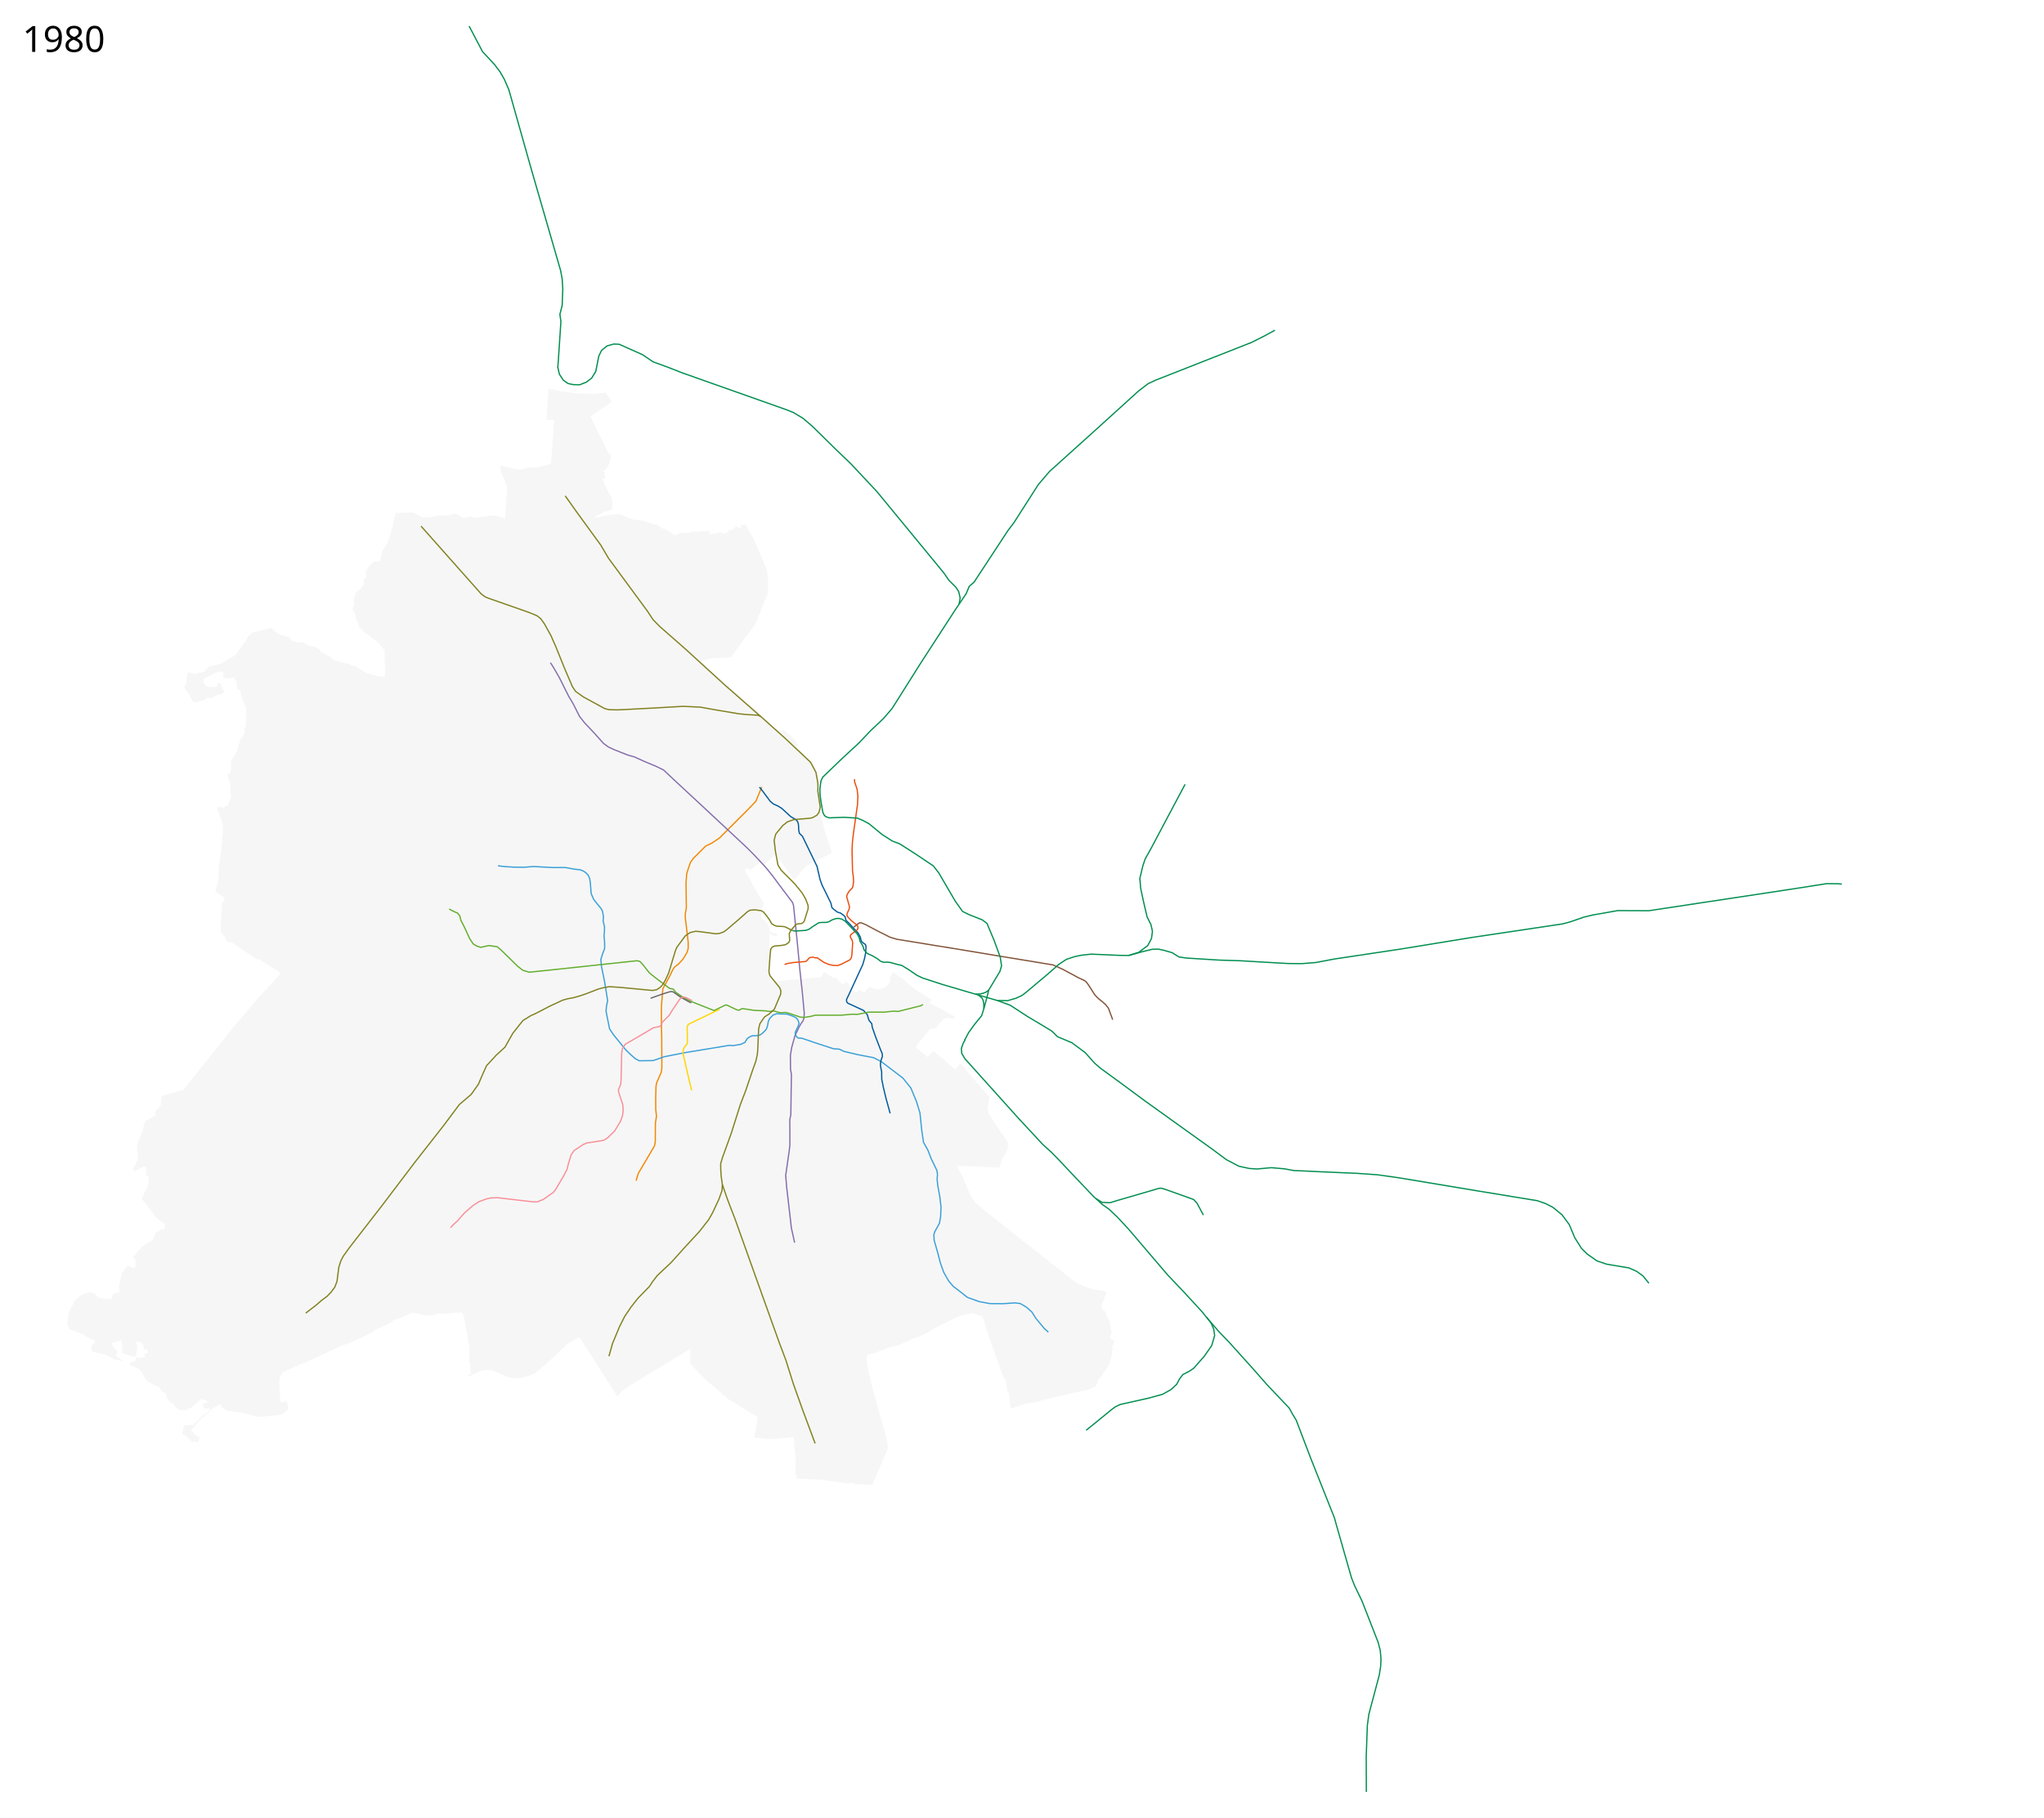
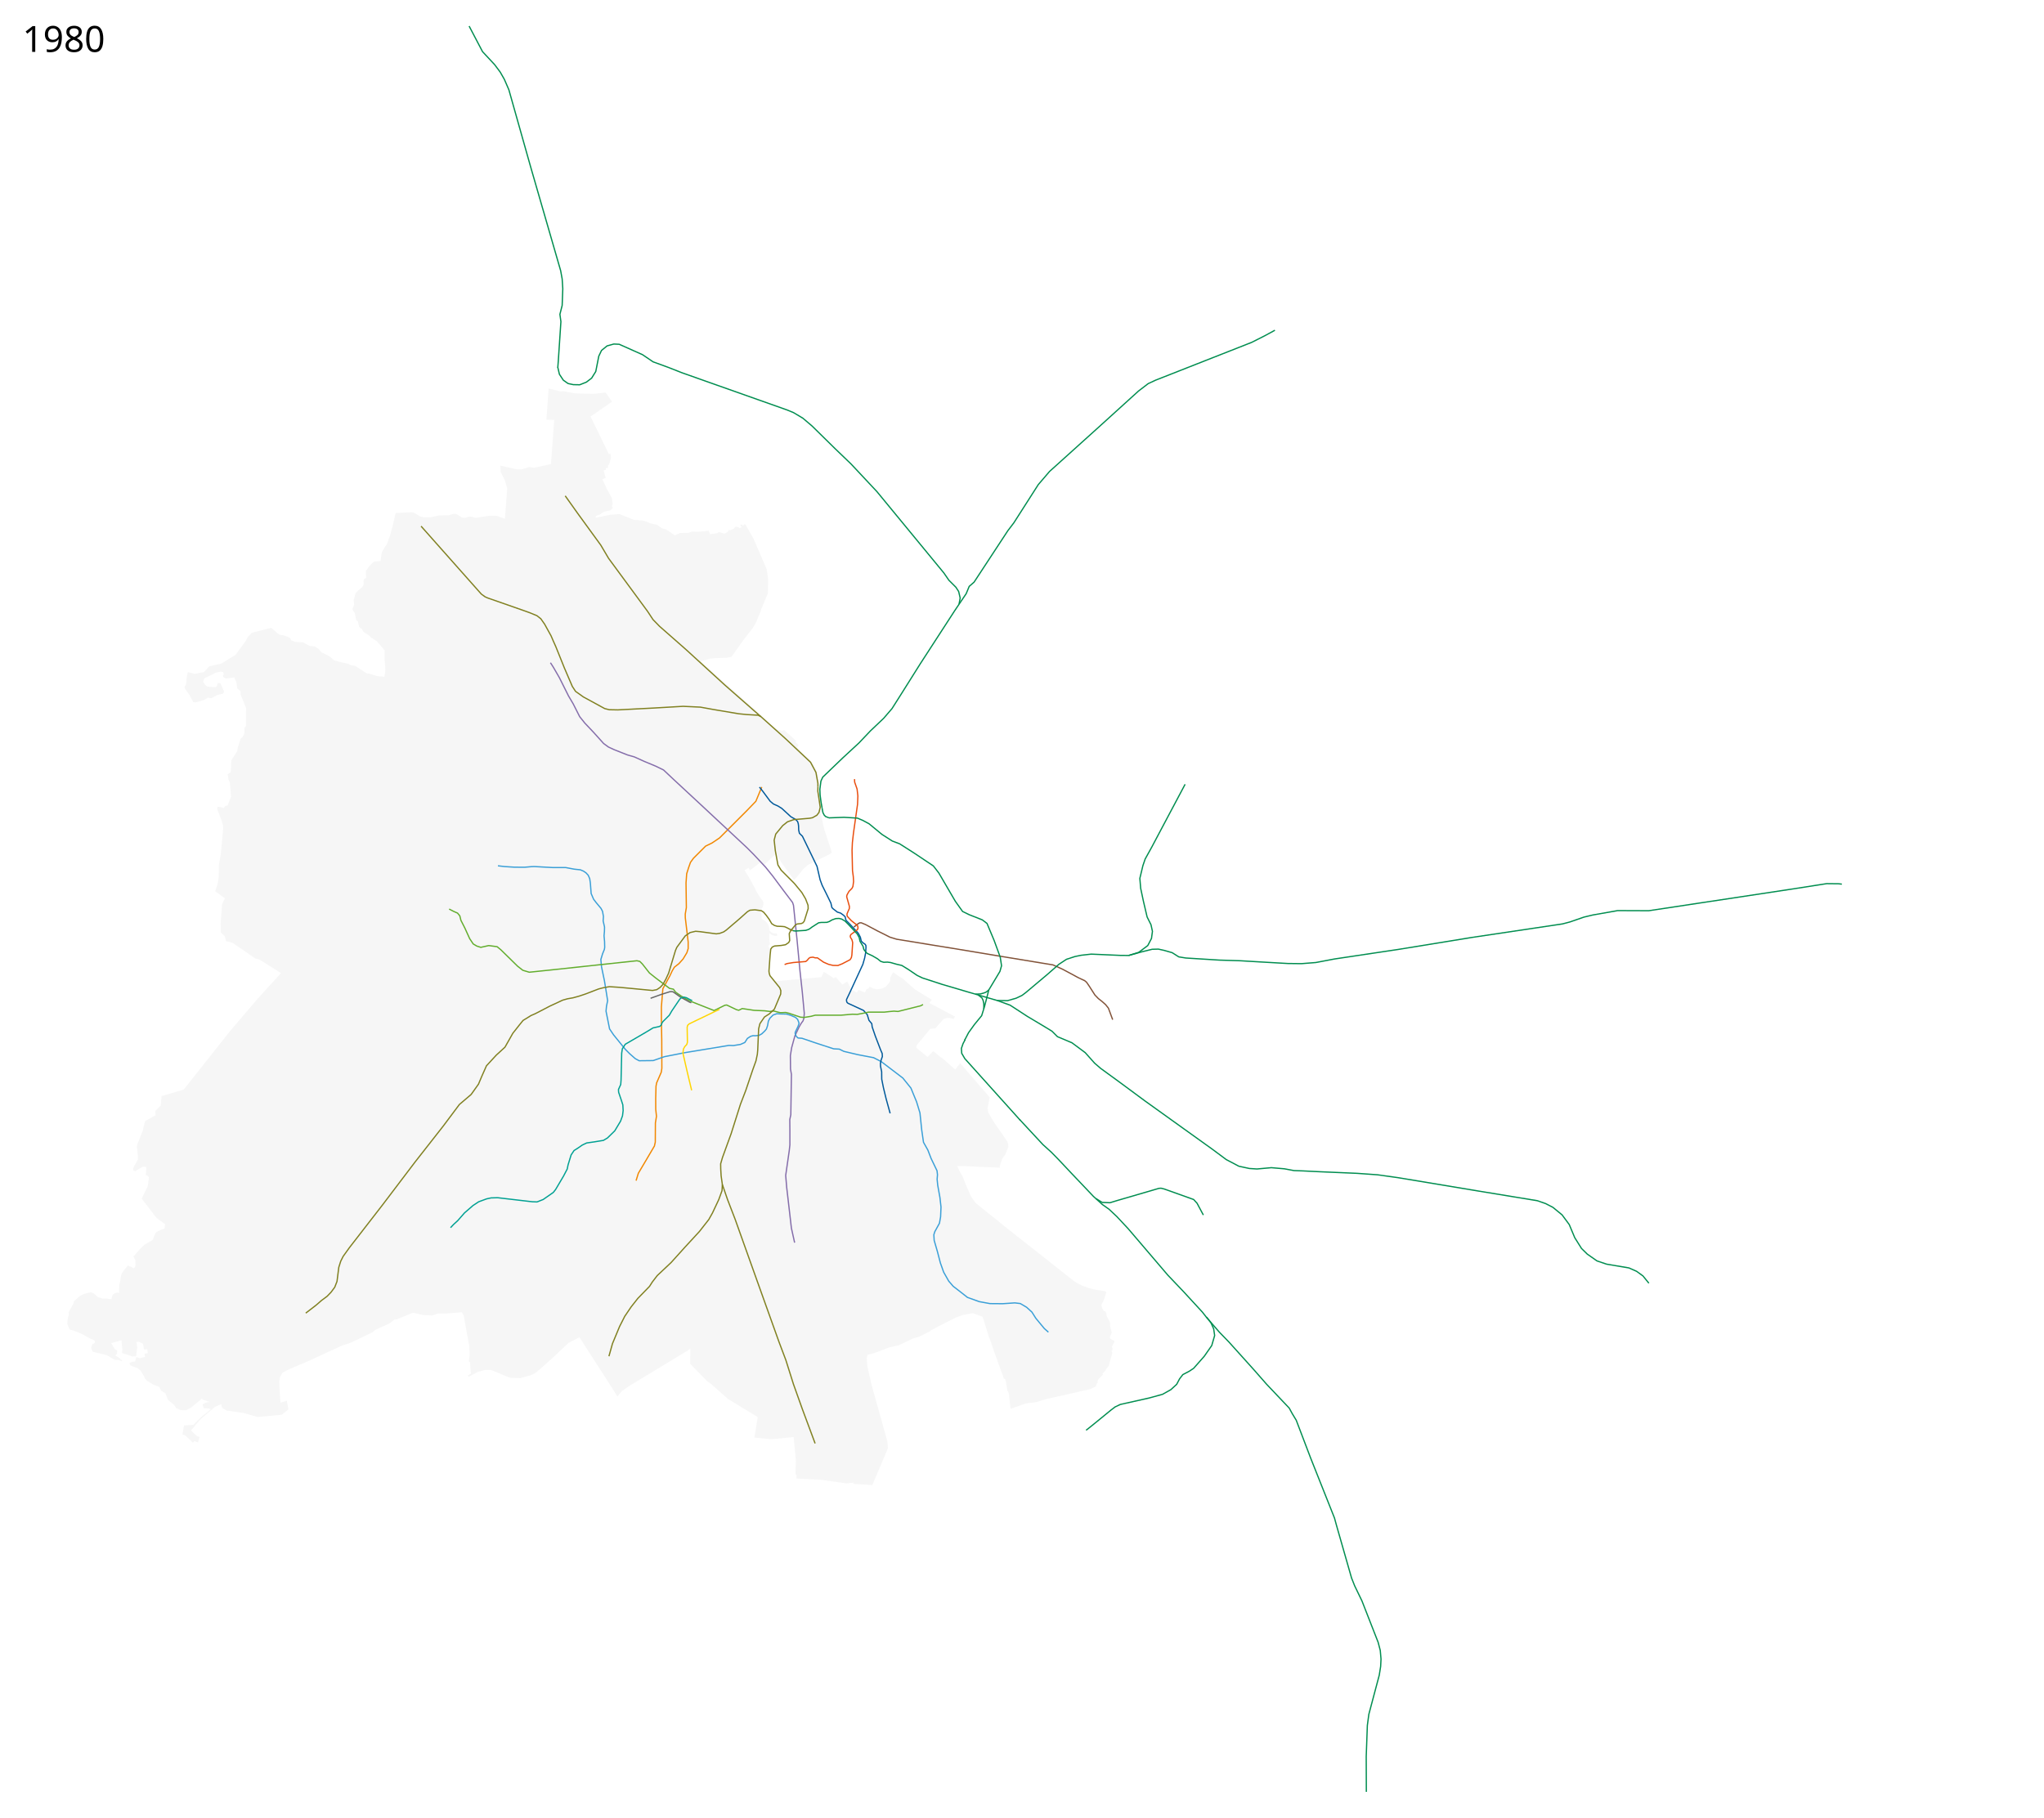
<svg xmlns="http://www.w3.org/2000/svg" width="8150" height="7250" viewBox="-1310, -2510, 8150, 7250">
  <path d="m1834.765 1200.32 6.541-8.839 3.652 1.915 5.54-5.804 4.42 1.768 10.43-2.122h.884l.883 10.607-6.54.707-7.075-1.36-3.418 10.06-2.235-.745z" style="fill:#f6f6f6;fill-opacity:1;stroke:#f6f6f6" />
  <path d="m-75.489 66.317-25.102-14.218-31.577-2.166-15.653-5.596-7.233-11.383-23.093-8.925-18.2-2.944-32.312-27.13-77.228 19.523-15.066 15.475-11.55 20.506-38.032 52.004-57.47 35.025-47.882 11.022-20.664 22.515-35.462 7.491-29.1-7.032-3.909 17.96-2.978 31.493-5.325 7.183-.342 7.458 20.281 28.867 13.67 26.694 10.918.89 33.473-9.763 13.947-8.87 13.98 1.961 23.695-12.69 22.26-5.089 5.605-6.92-15.149-34.629-10.245-1.645-3.947 12.025-4.928 4.478-16.645-.185-17.379-1.602-6.831-6.083-8.854-12.429 1.734-8.582 4.733-7.237 10.118-4.037 20.852-10.215 12.35-6.771 20.59-4.515 9.346 2.363 2.328 8.69-3.014 4.755.352 5.152 9.657 6.853 35.15-4.46 2.986 9.387 4.985 7.708 3.256 26.59 13.63 11.192-.08 12.814 22.151 54.945-.901 46.795.445 23.398-6.532 9.653.857 17.776-7.04 16.23-9.157 8.416-10.444 33.503-2.82 15.488-23.357 36.519-2.396 47.495-12.11 8.5 3.564 22.17 5.38 11.367 4.456 55.97-13.575 33.973-10.557 3.928-4.463 6.844-24.996-5.473-1.56 9.887 16.76 44.12 6.416 20.465.36 16.755-9.534 100.552-7.363 40.013-.469 47.914-3.994 25.402-9.975 33.471 8.322 5.313 30.262 21.85-11.466 22.927-5.563 78.592.878 35.01 15.55 14.46 5.23 19.802 24.935 6.092 91.23 62.924 16.01 3.95 86.864 54.451-91.95 100.816-111.285 130.409-184.746 233.255-88.306 26.102-3.101 37.604-22.092 21.763 1.023 17.176-38.152 21.215-3.37 2.527-4.351 16.31-4.493 19.484-17.01 43.763-5.558 12.715-1.117 7.915 3.665 38.74-.281 14.254-6.528 12.415-8.105 13.169-3.94 9.343.15 5.385 2.683 3.771 5.455 1.764 27.212-15.859 6.5-2.395 10.602 1.765-1.619 33.155 7.166 1.49 4.943 5.716-4.764 35.704-24.13 49.747 59.35 77.553 33.936 24.99-2.43 17.21-14.5 5.09-18.882 9.089-7.799 15.116-5.266 15.51-33.96 19.75-16.699 16.517-26.872 30.636 7.68 13.924.77 20.956-1.882 6.728-5.143 4.837-23.421-11.168-14.012 17.204-9.495 12.922-4.254 12.165-2.406 18.669-4.696 17.764-.028 30.66-8.265-1.055-7.106 1.768-9.029 5.576-3.95 7.183-2.575 11.626-9.415-.466-7.624-1.916-18.267-.129-18.281-5.415-15.98-14.498-11.596-5.276-15.177 3.029-16.414 5.072-15.5 8.726-20.836 19.051-1.219 7.482-19.902 35.946.41 10.305-3.294 10.69-1.943 13.455-.724 10.415 3.376 11.633 6.403 13.105 13.488 3.316 34.372 13.814 33.19 18.72 11.277 4.128 4.85 2.8 3.42 4.182-.268 4.122-2.882 3.588-7.138 3.78-3.364 8.087-1.311 7.765 6.056 13.994 56.58 14.078 30.517 18.074 17.793 1.244 10.64 4.394 2.128-3.735-8.679-3.997-.576-3.396-18.473-12.05 7.152-6.816.32-12.564-8.764-4.658-15.085-24.793 40.804-11.469 3.64 34.596-.846 16.35 40.128 13.45 15.508-.416 4.83-37.155-3.52-20.146 9.753-.504 16.627 7.854 4.056 23.142 12.48-1.347 2.7 15.48-13.234 2.89 1.974 12.535-20.547 4.818-14.164-4.536-3.15 10.751-1.26 6.524-15.537 2.692-7.026 4.372 2.851 8.622 30.368 12.216 9.768 7.831 14.27 22.73 4.704 10.463 8.164 8.894 25.721 15.244 22.08 8.232 8.168 15.682 16.832 10.336 10.473 26.134 24.935 20.564 7.517 12.203 18.123 7.92 20.813 1 22.755-12.5 40.491-33.936 4.789 4.052 26.415 8.96-15.209 2.937-13 6.55 5.032 15.563 15.798.49 12.517 3.46-37.378 30-32.897 32.46-36.95 2.417-6.218 36.072 10.614 3.117 31.751 29.893 4.313-6.948 15.096 4.955 6.771-21.408-10.497-3.027-23.982-22.534 35.814-43.057 59.642-51.425 24.826-10.99 3.857 15.004 18.273 10.92 67.45 9.575 55.282 16.046 96.491-9.024 26.643-21.013-6.268-34.946-25.226 7.519-2.64-34.892-2.423-48.905 3.355-18.672 9.763-16.67 28.614-15.207 66.01-27.451 143.449-65.896 33.164-10.584 88.346-42.504 10.412-9.257 57.98-26.413 17.394-14.173 11.596-1.933 48.317-19.97 15.461-5.799 39.298 9.02 37.365 1.932 21.903-7.73h29.634l66.355-5.155 7.087 12.885 22.547 123.69 1.289 33.5-3.221 25.77 4.51 3.864 3.666 45.036-12.35 7.568 3.275 5.296 35.85-19.52 29.241-7.903 23.918-.1 29.32 11.783 38.142 16.157 12.457 3.708 37.82.854 39.72-11.023 19.258-9.109 21.237-17.72 51.103-45.443 59.124-56.22 44.604-23.476 118.29 183.861 33.05 52.432 18.46-22.047 27.085-18.789 233.852-141.729 11.596-7.73-.644 59.912 68.288 70.22 13.528 9.02 67.51 60.047 120.009 73.514-13.43 81.462 68.73 6.502 87.885-8.55 8.837 94.576-1.6 51.593 3.71 6.75.177 12.445 97.727 4.967 102.156 14.556 28.615-3.422-1.62 5.101 75.634 4.864 62.332-146.815-2.297-26.923-62.493-224.24-17.31-74.707-2.733-33.254 2.733-13.21 27.788-7.289 58.763-22.321 38.72-8.655 59.22-28.243 20.955-5.467 41.909-20.954 6.833-5.467 20.954-10.933 13.667-7.288 64.23-32.343 29.154-10.477 38.265-6.833 39.176 14.121 24.599 78.808 11.843 31.887 7.289 22.321 40.998 113.884 5.466 2.277 1.823 6.378 6.833 39.631 5.737 9.805 6.75 62.096 61.421-21.423 40.61-5.024 37.696-11.603 178.057-40.579 22.455-10.48 2.59-9.213 5.466-7.288-2.277-4.556 4.1-7.288 18.22-18.677-1.821-5.01 10.021-8.656 4.556-8.655 10.477-13.21 8.2-29.155 5.922-22.321-3.645-7.289 3.645-3.188 1.366-8.2-3.189-5.922 11.389-22.321-17.31-9.11-2.278-6.378 7.744-17.766-6.378-26.877v-8.655l-1.822-10.477-4.555-5.922-8.2-16.855-.455-9.11-4.555-7.744-5.011-.456-7.744-12.3-2.734-12.299 10.933-21.865 4.1-13.666 5.01-16.855-5.01-2.278-39.176-6.377-25.054-5.922-29.155-10.933-20.499-10.477-19.587-14.122-97.03-76.985-124.815-97.94-135.75-108.872-23.232-18.677-12.755-16.4-10.022-15.943-15.032-35.076-15.944-39.176-15.032-27.332-6.378-15.033h22.321l147.138 6.378.455-7.744 9.11-27.788 13.211-18.221 3.645-10.478 7.744-18.221-.911-10.933-3.19-10.933-53.297-76.985-22.32-37.81-3.19-19.132 8.656-41.909-12.755-15.032-82.907-95.662-21.866-25.966-20.043 25.51-47.376-41.91-14.577-10.476-25.51-21.41-22.777 23.687-44.187-36.442-.455-5.467 1.822-5.466 53.753-65.142 19.588-1.366 33.254-37.354 14.577-5.01 12.071 1.143 13.888 3.527 4.84-9.762-102.473-54.147 10.258-12.665-22.898-13.94-43.115-26.532-25.018-21.304-24.481-22.92-20.17-11.711-18.27-13.56-6.021 10.59-5.922 11.843v9.111l-.911 6.377-11.844 14.578-4.555 4.555-14.122 7.744-11.844 2.278-9.566.91-14.577-2.732-15.033-7.745-5.01 8.2-6.378 1.367-6.833 13.666-25.966-10.022-5.922 10.477-22.32-11.844-16.4-32.343-19.588 12.3-26.42-30.065-7.29 5.01-28.243-18.676-11.843-6.833-9.567 20.954-189.957 16.855-9.94-11.795-3.726-6.426-5.922-10.478-.911-11.388 1.822-42.82 3.644-23.688.911-24.143-3.644-2.734-3.189-5.466 1.822-5.466 4.1-5.011-1.366-6.378-1.823-15.488.456-20.499 11.52 7.42 11.244 2.997 8.443-.122-.753-9.763-12.501-.328-8.924-2.918-7.634-6.861-2.86-16.68-4.252-10.416-8.149-10.091-10.75-6.883-5.7-3.729-.966-8.604-.098-32.901 5.38-6.191 2.396-8.208-.29-10.546-2.41-6.163-8.864-10.574-16.04-25.285-8.099-17.188-17.323-32.294-9.978-16.305-11.893-19.379 15.023-10.104 6.3 9.576 40.909-30.6 11.918 12.884 50.25-47.673 10.629 16.106 16.75 25.769 43.485 59.912 3.543.967 17.716-20.616 17.072-21.259 19.004-16.75 78.596-38.653 16.105-8.697-1.288-8.053-29.312-88.902-14.173-64.423 5.3-1.119-11.202-80.26.168-32.803-3.376-20.015-5.727-30.363-22.843-39.882-16.46-17.233-26.302-22.677-8.431-9.08-6.052-6.193 7.744-8.883-13.21-12.983 3.644-4.1-48.97-44.187-7.289 4.1-24.143-7.516-29.154-25.738-15.944-14.805-25.282-23.915-71.975-65.597-44.186-38.265-58.536-51.703-55.576-49.653 4.1-1.367 32.115-9.11 18.905-2.05 23.688-.911 23.004-.911 19.816-3.19 4.555-5.238 45.326-63.775 34.62-44.186 10.478-16.855 5.922-11.844 16.627-39.86 1.366-6.832 27.63-65.455.834-56.144-5.486-38.824-52.262-121.528-31.313-55.614-3.556-4.05-7.263 6.2-6.558-4.653-4.61 3.279 5.334 6.935-7.252 4.958-7.669-5.06-9.714-.858-6.65 7.686-11.985 5.624-8.275-.19-4.284 8.09-12.946 6.324-22.62-6.587-5.219 4.713-29.813 4.05-4.145-13.446-43.083 3.803-22.983-.787-15.538 5.104-34.084.597-19.338 9.41-35.76-23.511-15.452-4.105-19.452-14.071-28.209-6.487-25.233-10.325-40.32-3.588-56.927-22.778-37.075 2.776-58.542 12.309 2.107-8.006 15.523-5.446 16.46-10.965 25.658-5.592 9.965-10.625-4.662-5.819 3.519-9.04-3.925-24.228-20.04-36.8-17.234-37.358 13.212-5.09-8.156-30.344 8.847-2.013.128-7.247 8.087-.527.614-9.463 5.46-8.2 5.974-22.48-1.924-16.867-6.6 1.701-72.746-149.748 85.423-58.974-25.432-36.83-48.181 5.425-74.41-1.951-46.002-8.542-9.88.903-48.743-11.425-8.87 124.033 31.26.967-13.075 176.009-67.894 14.887-18.555-2.977-31.655 9.573-16.845-.035-66.816-15.22 1.087 25.107 16.992 33.603 9.245 32.708-9.144 120.536-35.447-12.302-26.628.443-26.673 3.957-27.018 4.045-23.394-5.234-19.533 5.348-12.007-.934-23.408-14.565-10.578-.345-22.181 6.032-34.612.222-34.459 7.252-29.853-.021-11.044-2.514-23.534-14.39-11.68-3.191-43.6 2.445-20.39 1.214-4.333 19.215-8.827 38.788-9.325 32.293-11.331 32.128-11.947 17.538-9.226 16.746-4.774 34.481-24.848 1.98-6.024 3.667-15.31 16.56-12.915 17.843 1.592 26.471-7.976 5.248-2.514 7.129.823 11.584-1.76 6.743-4.445 6.509-18.127 15.63-8.335 9.485-7.111 26.812 1.479 18.689-6.037 15.303.653 5.95 8.682 12.702 4.562 26.146 7.089 6.342 5.309 22.124 10.916 8.36 5.439 10.727 25.305 16.178 3.128 4.97 26.488 17.5 30.128 35.605-.011 37.105 3.066 39.694-3.772 28.573-29.94-2.877-26.611-8.83-14.577-2.279-45.554-29.61-16.855-2.277-11.843-6.377-27.788-5.922-28.243-7.745-18.221-16.399-31.888-15.488-11.388-14.121-16.4-9.567Z" style="fill:#f6f6f6;fill-opacity:1;stroke:none;stroke-linejoin:round" />
  <path style="fill:none;stroke:#f18700;stroke-width:5;stroke-linecap:butt;stroke-linejoin:round;stroke-miterlimit:4;stroke-dasharray:none;stroke-opacity:1" d="m1226.223 2198.427 9.018-29.41 29.627-50.008 34.49-58.667 3.456-15.58.458-76.561 4.278-26.193-2.959-28.156-.135-44.346 1.258-47.88 2.448-13.077 18.398-42.355 2.437-15.527-.412-114.006-1.387-73.115-.091-57.75 5.896-72.72 28.17-51.756 9.173-19.655 8.517-14.413 18.344-14.413 16.378-18.344 15.068-24.895 5.242-16.379v-26.86l-11.354-96.025-.221-15.104 4.368-25.796-1.31-98.271 2.62-36.688 7.862-24.895 7.207-20.31 11.792-16.378 48.48-48.481 25.551-12.448 30.137-20.309 109.408-109.409 35.378-36.688 6.551-15.723 17.034-41.274" />
  <path style="fill:none;stroke:#846daa;stroke-width:5;stroke-linecap:butt;stroke-linejoin:round;stroke-miterlimit:4;stroke-dasharray:none;stroke-opacity:1" d="m884.833 132.937 11.53 18.005 23.835 41.23 36.721 73.442 18.683 31.567 25.768 50.893 20.616 25.77 34.143 36.076 40.586 45.095 19.327 14.173 23.836 10.952 52.182 20.615 27.058 7.73 39.941 18.039 46.384 19.327 30.279 14.817 43.163 40.586 97.921 90.835 76.663 71.509 114.027 106.296 27.057 27.058 47.673 50.893 28.99 36.077 43.163 57.98 35.73 47.117 3.78 11.439 13.96 135.999 11.596 122.402 9.664 88.903 7.844 83.942-1.794 20.083-3.25 9.458-7.1 9.518-8.263 14.218-17.072 36.076-12.884 47.029-5.154 31.567.523 53.832 3.635 20.926-2.399 161.164-4.1 19.326.409 43.67v57.337l-2.577 23.192-14.173 98.566 3.865 46.383 10.952 94.701 7.89 68.674 12.91 58.31" />
  <path style="fill:none;stroke:#3a9fd7;stroke-width:5;stroke-linecap:butt;stroke-linejoin:round;stroke-miterlimit:4;stroke-dasharray:none;stroke-opacity:1" d="m675.437 942.84 26.965 3.105 38.297 2.338 40.194.347 29.488-2.511 12.098-.195 70.662 3.854h52.182l34.144 6.443 24.48 2.577 12.367 5.205 10.158 6.819 9.042 9.88 5.798 13.528 2.577 16.75 3.221 42.518 9.664 22.548 10.307 13.529 19.327 23.192 6.007 11.588 3.656 20.623-1.162 17.717 5.547 24.415-.357 17.415-1.652 17.253 2.134 23.054.513 23.598-1.39 8.031-6.854 16.688-7.086 23.192 2.576 28.99 11.596 55.403 5.798 35.432 7.087 44.451-4.51 21.904-1.932 19.97 14.173 70.865 16.105 23.836 47.028 57.98 17.394 17.395 21.904 19.326 15.461 8.375 56.048-.644 44.45-15.461 81.817-16.106 175.873-28.99 17.394.644 28.345-4.51 17.394-7.73 10.308-16.106 12.498-8.297 9.897-2.793 9.789.263 14.2-1.413 10.964-6.133 11.658-11 6.885-8.31 4.46-13.199 3.278-18.06 5.918-11.585 12.884-12.885 14.817-5.154 17.7.917 20.31.372 16.105 4.51 20.236 8.72 8.754 8.03 5.767 15.356-4.199 12.546-11.018 23.07-.535 5.075 4.187 11.273 7.279 6.857 15.89 1.18 52.85 18.054 73.495 23.974 22.339 1.187 18.33 8.998 56.034 13.173 62.366 11.937 30.278 15.461 86.326 65.71 32.21 39.943 22.549 54.759 13.528 44.45 7.087 68.288 7.086 48.961 17.394 30.923 12.885 33.5 23.623 48.934 1.815 15.872-1.428 18.421 2.403 23.713 8.758 48.68 4.331 38.23-1.618 38.752-4.607 25.73-18.46 33.5-3.866 12.24 1.289 22.548 12.884 44.451 11.867 45.526 13.053 36.76 20.176 35.607 17.946 20.804 17.735 13.66 39.049 30.603 46.843 16.847 42.797 7.867 50.8.41 48.317-3.22 21.903 2.576 25.125 14.817 21.26 19.327 15.46 24.48 34.144 41.23 16.173 14.321" />
  <path style="fill:none;stroke:#815238;stroke-width:5;stroke-linecap:butt;stroke-linejoin:round;stroke-miterlimit:4;stroke-dasharray:none;stroke-opacity:1" d="m3126.728 1556.48-1.247-2.787-15.902-43.151-11.155-13.966-14.283-12.738-14.757-11.565-13.626-14.132-23.155-36.148-10.314-14.933-7.22-6.048-25.307-11.874-63.706-34.216-37.767-16.95-48.838-7.98-160.803-26.421-194.513-32.343-70.608-11.388-148.048-24.144-26.877-8.2-50.653-25.356-47.086-25.056-16.291-6.778-6.26-.025-5.658 2.72-5.798 4.51-12.18 9.77" />
  <path style="fill:none;stroke:#00599a;stroke-width:5;stroke-linecap:butt;stroke-linejoin:round;stroke-miterlimit:4;stroke-dasharray:none;stroke-opacity:1" d="m1718.21 629.024 11.776 14.748 31.058 41.783 13.034 10.828 17.697 7.946 15.518 9.664 35.941 33.044 18.979 10.964 7.703 7.7 2.897 8.5 1.307 9.766.5 16.525 2.893 12.71 11.99 11.747 21.51 44.301 36.72 76.018 12.24 53.149 8.053 21.903 17.716 35.755 17.32 35.594 3.987 17.765 5.411 5.392 16.489 12.738 12.647 3.82 10.823 7.795 7.27 6.707 3.407 14.313 12.877 12.725 8.511 8.971 7.692 8.195 19.87 21.64 8.51 15.976 3.405 14.953 5.086 5.824 11.032 7.844 2.518 4.598.335 8.065-1.61 22.226-3.866 19.97-7.086 24.803-51.749 112.171-13.292 27.928.01 5.523 1.547 5.226 3.948 4.06 62.565 28.882 14.624 16.78 6.819 22.584 11.22 13.34 1.506 12.818 12.734 37.045 21.013 54.794 6.197 14.127.724 12.168-5.159 14.842-2.547 12.177.387 11.717 4.51 22.226.322 29.634 6.764 33.822 10.63 43.807 16.09 58.326" />
  <path style="fill:none;stroke:#e94e0f;stroke-width:5;stroke-linecap:butt;stroke-linejoin:round;stroke-miterlimit:4;stroke-dasharray:none;stroke-opacity:1" d="m1818.383 1336.592 10.239-3.867 24.598-4.1 49.654-4.1 5.921-5.01 6.378-7.745 5.01-3.188 11.39-1.367 8.654 2.733h9.111l24.599 17.31 20.043 8.656 17.31 4.1 19.589.455 17.31-6.833 31.432-16.4 5.01-8.199 2.02-10.053 3.25-49.502-2.86-11.504-5.654-9.19-1.2-3.938.798-4.667 2.367-3.791 24.35-17.958 3.027-4.73.172-5.388-1.577-7.065-24.781-19.596-14.102-14.996-3.035-4.722-.042-7.56 4.512-10.742 4.62-10.2.327-8.572-10.868-38.625 1.198-7.105 7.912-14.305 11.844-11.844 3.93-7.76 2.607-19.984-1.163-19.449-3.096-23.415-1.822-81.54 1.366-30.522 4.1-36.442 16.4-116.161 1.366-33.254-3.189-27.788-9.566-27.332-.74-12.212" />
  <path style="fill:none;stroke:#62ad2d;stroke-width:5;stroke-linecap:butt;stroke-linejoin:round;stroke-miterlimit:4;stroke-dasharray:none;stroke-opacity:1" d="m480.839 1115.343 17.394 9.02 16.105 7.086 9.02 10.951 4.51 18.039 15.46 30.278 19.327 42.519 14.173 21.26 14.173 8.374 16.105 5.154 31.567-7.087 33.5 4.51 14.817 12.24 67 65.71 20.614 16.106 25.77 7.731 86.325-9.02 342.726-36.72 11.596 2.577 10.308 10.308 28.346 36.076 25.124 19.971 54.759 41.23 15.461 3.221 8.731 11.885 21.76 15.139 13.96 8.409 21.904 11.918" />
  <path style="fill:none;stroke:#008d4f;stroke-width:5;stroke-linecap:butt;stroke-linejoin:round;stroke-miterlimit:4;stroke-dasharray:none;stroke-opacity:1" d="m3500.952 2742.648 17.394 22.548 10.952 24.48 3.866 26.414-11.596 39.941-29.635 42.52-42.518 48.316-17.394 11.596-25.77 13.528-12.884 16.75-11.596 21.904L3358.5 3032l-33 18.5-52.5 14.5-116 26-21 10-17 13-68.5 56-25.5 20.5-4.508 3.211" />
  <path style="fill:none;stroke:#62ad2d;stroke-width:5;stroke-linejoin:round;stroke-miterlimit:4;stroke-dasharray:none;stroke-opacity:1" d="m1441.374 1482.228 95.8 37.8 11.996-5.65 31.034-15.4 7.408-.967 39.298 18.682 8.697 2.255 13.85-6.764 15.462 2.255 31.889 4.83 43.163 1.934 20.293 2.577 14.173-1.933 25.124 6.442h10.308l12.884-.644 12.885 3.22 45.74 15.463 14.817 1.288 27.701-4.51 16.75-4.51h103.075l45.096-3.864 19.327.644 20.615-3.866 24.48-5.153h63.134l17.394-1.933 20.615-1.933 16.106 1.289 48.96-12.24 41.23-10.308 9.664-5.154" />
  <path style="fill:none;stroke:#ffd500;stroke-width:5;stroke-linecap:butt;stroke-linejoin:round;stroke-miterlimit:4;stroke-dasharray:none;stroke-opacity:1" d="m1558.777 1515.331-19.995 9.346-67.774 32.602-32.722 15.796-6.46 5.813-1.953 7.955 1.035 59.446-2.476 8.968-8.317 8.963-5.154 9.664-1.933 16.105 18.039 78.595 16.672 69.609" />
  <path d="m1284.013 1471.178 43.652-15.688 33.258-10.497 7.007-.446 5.886.99 6.671 4.605 21.755 15.598 37.243 20.855 6.982 2.39" style="fill:none;stroke:#666;stroke-width:5;stroke-linejoin:round;stroke-miterlimit:4;stroke-dasharray:none;stroke-opacity:1" />
-   <path style="fill:none;stroke:#f78f98;stroke-width:5;stroke-linecap:butt;stroke-linejoin:round;stroke-miterlimit:4;stroke-dasharray:none;stroke-opacity:1" d="m1449.964 1480.02-5.552-1.875-17.235-9.157-10.589-2.545-10.773 3.199-5.671 5.5-31.594 46.64-9.689 16.874-25.549 25.417-4.313 6.854-2.506 7.223-6.283 5.3-26.306 5.83-29.047 17.605-81.816 47.672-11.596 18.038-2.577 17.394-2.577 108.23-1.288 16.75-9.02 19.97.645 10.952 10.952 32.211 5.798 18.038 1.288 22.548-2.577 21.26-7.73 21.259-23.192 38.653-28.99 28.346-16.106 9.663-35.432 5.798-31.567 4.51-17.394 8.375-16.75 11.596-16.105 10.307-11.596 17.394-12.24 39.942-3.222 16.105-14.817 28.346-31.567 53.47-9.019 11.597-40.586 28.345-24.48 9.664-18.683-.644-137.863-16.106-26.413.644-18.039 3.866-31.566 11.596-22.548 14.817-34.144 29.634-27.057 30.923-16.26 14.916-12.24 13.007" />
+   <path style="fill:none;stroke:#00a092;stroke-width:5;stroke-linecap:butt;stroke-linejoin:round;stroke-miterlimit:4;stroke-dasharray:none;stroke-opacity:1" d="m1449.964 1480.02-5.552-1.875-17.235-9.157-10.589-2.545-10.773 3.199-5.671 5.5-31.594 46.64-9.689 16.874-25.549 25.417-4.313 6.854-2.506 7.223-6.283 5.3-26.306 5.83-29.047 17.605-81.816 47.672-11.596 18.038-2.577 17.394-2.577 108.23-1.288 16.75-9.02 19.97.645 10.952 10.952 32.211 5.798 18.038 1.288 22.548-2.577 21.26-7.73 21.259-23.192 38.653-28.99 28.346-16.106 9.663-35.432 5.798-31.567 4.51-17.394 8.375-16.75 11.596-16.105 10.307-11.596 17.394-12.24 39.942-3.222 16.105-14.817 28.346-31.567 53.47-9.019 11.597-40.586 28.345-24.48 9.664-18.683-.644-137.863-16.106-26.413.644-18.039 3.866-31.566 11.596-22.548 14.817-34.144 29.634-27.057 30.923-16.26 14.916-12.24 13.007" />
  <path style="fill:none;stroke:#808020;stroke-width:5;stroke-linecap:butt;stroke-linejoin:round;stroke-miterlimit:4;stroke-dasharray:none;stroke-opacity:1" d="M1940.112 3246.458 1888.999 3109l-35.323-99-30.279-95.989-27.701-73.44-83.75-233.853-64.421-180.383-26.414-74.085-30.278-78.595-20.615-59.913-4.832-34.144-1.61-27.701-.322-20.615 7.408-25.447 34.466-95.023 37.043-116.926 20.937-54.437 28.346-83.749 12.562-34.788 5.476-26.09 1.61-17.717 2.255-53.793 1.289-29.956 5.154-20.937 18.148-26.57 19.57-12.756 19.917-18.599 25.147-59.968.644-13.85-4.51-11.597-38.841-48-2.855-8.98-1.17-8.932 4.498-63.452 2.693-24.603 5.876-8.176 9.202-4.185 26.601-2.242 17.146-2.897 12.706-8.716 3.938-7.778-1.778-27.934 5.705-11.387 12.99-15.778 6.161-7.675 7.285-3.615 16.03-1.628 6.443-2.986 5.203-6.513 15.68-50.199-.57-13.157-9.77-25.467-14.946-25.387-29.5-35.903-52.97-53.217-12.814-20.687-10.335-56.561-4.739-42.498 6.264-24.237 27.876-33.784 18.87-15.006 25.38-8.906 62.288-5.24 12.015-2.24 17.47-9.88 8.515-11.135 4.942-20.259-4.365-30.956-5.154-33.5.346-16.768" />
  <path d="m3059.66 2269.79 25.125 15.46 30.923 1.289 29.634-9.02 165.565-48.316 8.375-.644 12.885 3.221 117.248 41.874 13.529 14.818 25.124 47.028M1967.75 711.75l3.565 19.098 5.086 9.88 5.798 5.798 13.151 5.121M2757.77 1957.357l-220.75-245.487-12.342-21.156-1.367-19.588 6.833-19.588 8.341-15.664M2590.13 1457.875l14.936 11.623 4.54 8.903 3.04 13.604.13 20.877" style="fill:none;stroke:#008d4f;stroke-width:5;stroke-linecap:butt;stroke-linejoin:round;stroke-miterlimit:4;stroke-opacity:1;stroke-dasharray:none" />
  <path d="m2535.985 1638.874 16.029-30.701 23.192-32.211 28.99-35.432 11.596-37.365 16.75-65.067 44.45-74.085 6.443-22.548-5.154-34.144-24.48-66.999-28.346-67.643-18.682-14.173-52.182-20.615-26.413-12.885-28.99-40.586-65.711-112.739-21.904-28.345-76.018-50.894-58.624-37.365-28.99-10.952-41.23-26.413-51.538-42.518-25.125-13.53-21.26-9.018-53.47-3.221-59.968 2.222" style="fill:none;stroke:#008d4f;stroke-width:5;stroke-linecap:butt;stroke-linejoin:round;stroke-miterlimit:4;stroke-opacity:1;stroke-dasharray:none" />
  <path d="m2579.647 1454.823 20.059-1.135 12.7-3.406 8.485-3.182 4.95-3.536 6.7-5.466" style="fill:none;stroke:#008d4f;stroke-width:5;stroke-linecap:butt;stroke-linejoin:round;stroke-miterlimit:4;stroke-opacity:1;stroke-dasharray:none" />
  <text x="-1220.547" y="4637.961" xml:space="preserve" style="font-size:144px;font-style:normal;font-weight:400;fill:#000;fill-opacity:1;stroke:none;font-family:Sans;-inkscape-font-specification:Sans" />
  <text x="-1220.547" y="-2303.039" xml:space="preserve" style="font-size:144px;font-style:normal;font-weight:400;fill:#000;fill-opacity:1;stroke:none;font-family:Sans;-inkscape-font-specification:Sans">
    <tspan x="-1220.547" y="-2303.039">1980</tspan>
  </text>
  <path style="fill:none;stroke:#008d4f;stroke-width:5;stroke-linecap:butt;stroke-linejoin:round;stroke-miterlimit:4;stroke-dasharray:none;stroke-opacity:1" d="m1967.75 711.75-4-22.75-3.75-28.75-1-22.25 1.232-9.385 3.069-23.606 7.268-15.813 78.845-75.768 65.21-60.307 46.097-48.422 52.72-50.144 33.25-38.653 36.076-56.942 76.268-121.258L2496.543-74.39l45.957-68.11 12-29 19.5-17 134.5-205 24-31.5 97.5-152.5 45-52.5 188-169.5 166.5-151L3268-980l30-14 382.5-150.5 53.5-27 39.5-21.5M914.035-1043.483l2.242-29.403L926.5-1227.5l-4-29 9-35.5 2.5-66.5-2.5-39-6-33-119-411.5-87.5-310-18-41.5-16.5-29-22.5-30-48-51.5-53.5-102" />
  <path d="m1723.623 347.924-143.16-125.638-156.192-142.727-104.427-91.77-26.122-26.83-21.841-33.145L1116.5-283.5l-31-52.5-92-126.5-49.816-69.987" style="fill:none;stroke:#808020;stroke-width:5;stroke-linecap:butt;stroke-linejoin:round;stroke-miterlimit:4;stroke-dasharray:none;stroke-opacity:1" />
  <path d="m2514-101 4.5-24-6-26-11-17-28-28-20-29-267-324.5L2157-581l-73.5-78.5-64-61.5-91.5-90-36.5-31-37.5-22.5-25.5-10.5-419.5-148.5-56-22-59-21.5-42-28.5-93-41.5-21.5-1-27 7.5-22 18-11 23-12 61-16.5 26.5-21 16-26.5 10.5-25.5-.5-21-4.5-19-13.5-15.5-23.5-6.5-28" style="fill:none;fill-rule:evenodd;stroke:#008d4f;stroke-width:5;stroke-linecap:butt;stroke-linejoin:round;stroke-miterlimit:4;stroke-dasharray:none;stroke-opacity:1" />
  <path style="fill:none;stroke:#008d4f;stroke-width:5;stroke-linecap:butt;stroke-linejoin:round;stroke-miterlimit:4;stroke-dasharray:none;stroke-opacity:1" d="m2666.041 1479.973 51.538 18.682 68.287 44.452 75.374 45.095 23.192 14.173 21.904 21.903 57.98 24.48 52.826 39.298 37.365 41.875 23.836 20.615 76.018 55.403 101.143 74.73 152.68 109.518 115.96 83.104 55.404 41.23 50.25 26.414 41.874 9.019 30.278 1.932 57.336-5.153 52.182 4.51 38.01 7.086 36.075 1.288 65.711 3.221 149.46 6.442 81.816 5.798 82.46 11.596 317.5 52.816 237.5 39 33 11.5 29 15 36.5 30 28.5 38.5 22 52.5 27 43 23 22.5 38.5 27 38.5 13 89 15 30.5 13.5 25.5 18.5 23.5 29M2755.588 1954.765l92.767 99.854 34.144 30.923 29.635 30.278 50.893 54.115 86.97 91.48 35.432 32.21 26.413 18.683 30.923 28.99 45.74 48.96 157.834 184.893 63.134 66.354 74.73 81.172 16.105 20.615 51.538 59.269 38.653 39.942 98.566 109.517 50.894 57.98 90.54 95.5 12 22 16 26.5 57.5 151 95 239 7.5 27.5L4079 3783l12.5 31.5 29 60 64.5 165 8.5 32.5 3 34.5-1.5 29.5-5.5 34.5-41.5 156-6 44.5-4.5 124 .5 141" />
  <path style="fill:none;stroke:#808020;stroke-width:5;stroke-linecap:butt;stroke-linejoin:round;stroke-miterlimit:4;stroke-dasharray:none;stroke-opacity:1" d="m1852.065 1201.669-13.037-5.823-12.087-6.417-9.02-3.866-10.629-.966-18.36-.644-10.952-3.221-10.952-7.087-9.663-16.75-11.918-16.427-10.899-12.847-9.08-5.843-25.51-3.397-19.818 1.646-9.8 5.783-15.729 14.014-15.783 14.173-52.826 45.095-10.63 7.409-14.817 5.476-14.495 2.254-64.422-8.697-18.038-1.61-21.904 5.154-19.327 13.206-33.5 45.418-5.475 12.562-27.38 90.513-11.127 24.233-11.742 20.863-10.952 11.918-13.529 9.02-16.75 3.22-80.527-7.73-51.538-4.832-40.264-2.577-25.125 4.51-17.394 4.51-53.792 20.614-24.832 8.28-23.807 6.537-21.904 3.866-19.326 5.476-50.572 23.514-58.946 30.6-16.428 7.087-31.889 19.648-15.139 18.683-25.447 32.21-20.615 36.4-10.952 19.326-34.788 31.89-38.973 42.325-18.221 40.998-13.666 32.342-29.154 40.998-46.888 39.977-64.725 86.495-112.094 143.017-131.422 173.296L82.71 2466.277l-24.48 34.144-9.663 19.327-7.731 24.48-7.087 56.047-9.019 23.192-14.817 19.971-15.461 16.106-22.52 16.744-21.82 18.916-40.985 31.536" />
  <path style="fill:none;stroke:#008d4f;stroke-width:5;stroke-linecap:butt;stroke-linejoin:round;stroke-miterlimit:4;stroke-dasharray:none;stroke-opacity:1" d="m3190.704 1300.336 51.593-14.274 41.553-10.307 25.124-.645 23.192 5.154 31.567 9.02 26.413 16.749 27.702 4.51 133.998 8.375 83.749 2.576 86.97 5.154 101.787 5.798 54.759.644 57.336-4.51 74.73-14.172 253.823-38.01 294-47.898 361.5-54 28.5-7.5 56.5-19.5 35.5-8.5 99-17.5 124 .5 205-31 363.5-55 141-22 47.5.5 13 1.5" />
  <path style="fill:none;stroke:#008d4f;stroke-width:5;stroke-linecap:butt;stroke-linejoin:round;stroke-miterlimit:4;stroke-dasharray:none;stroke-opacity:1" d="m3415.337 617.772-81.882 154.2-50.894 95.99-26.413 47.672-9.019 26.413-12.24 50.894 3.221 39.297 10.952 51.538 14.817 63.134 15.461 30.923 5.798 26.413-3.865 28.346-14.817 28.345-36.077 27.058-39.675 12.34-31.19-.1-118.536-5.154-39.942 4.51-25.124 5.153-33.5 10.952-30.278 19.971-47.029 41.23-85.037 71.509-15.461 11.596-23.192 10.952-34.144 9.663-41.23-.644-119.504-34.788-100.498-29.634-77.951-25.447-20.937-9.986-36.194-24.447-25.33-15.494-20.937-4.832-23.514-6.764-12.884-1.611-14.495.644-11.918-3.543-12.885-10.307-20.937-12.24-20.293-9.342-6.349-6.47-7.18-9.635-2.899-11.919-12.24-20.293-3.221-14.817-8.053-14.817-35.754-38.331-12.562-12.562-13.53-8.053-10.629-2.577-12.884.644-14.817 5.154-10.905 6.511-10.033 3.474-22.87.323-9.663 1.288-28.023 18.038-5.29 4.266-6.629 4.109-11.596 3.865-41.23 2.577-9.342-1.288" />
  <path style="fill:none;stroke:#808020;stroke-width:5;stroke-linecap:butt;stroke-linejoin:round;stroke-miterlimit:4;stroke-dasharray:none;stroke-opacity:1" d="m1570.219 2213.742-1.288 24.48-12.885 35.432-25.124 53.47-14.817 26.414-37.365 47.673-59.913 65.066L1366 2524.9l-55.403 52.182-19.327 25.125-11.596 18.038-46.384 47.673-26.413 33.499-25.769 38.01-20.615 40.585-28.346 68.288-14.151 50.473M1951.232 628.615l-.112-15.027-7.7-43.226-21.55-40.523-99.815-94.01-98.578-88.28-10.884-5.273-45.096-2.577-32.21-3.22-103.076-17.395-49.606-9.02-68.931-3.22-55.403 3.22-67 3.866-137.219 7.087-34.788-.645-18.038-4.51-85.037-46.383-31.245-22.226-12.885-19.649-31.566-73.44-34.466-85.682-9.664-21.582-9.019-20.937-25.769-46.706-15.139-21.582-15.461-12.24L802.95-66.16l-18.682-6.764L634-125.5l-10-4.5-15-11-240-270.5" />
</svg>
